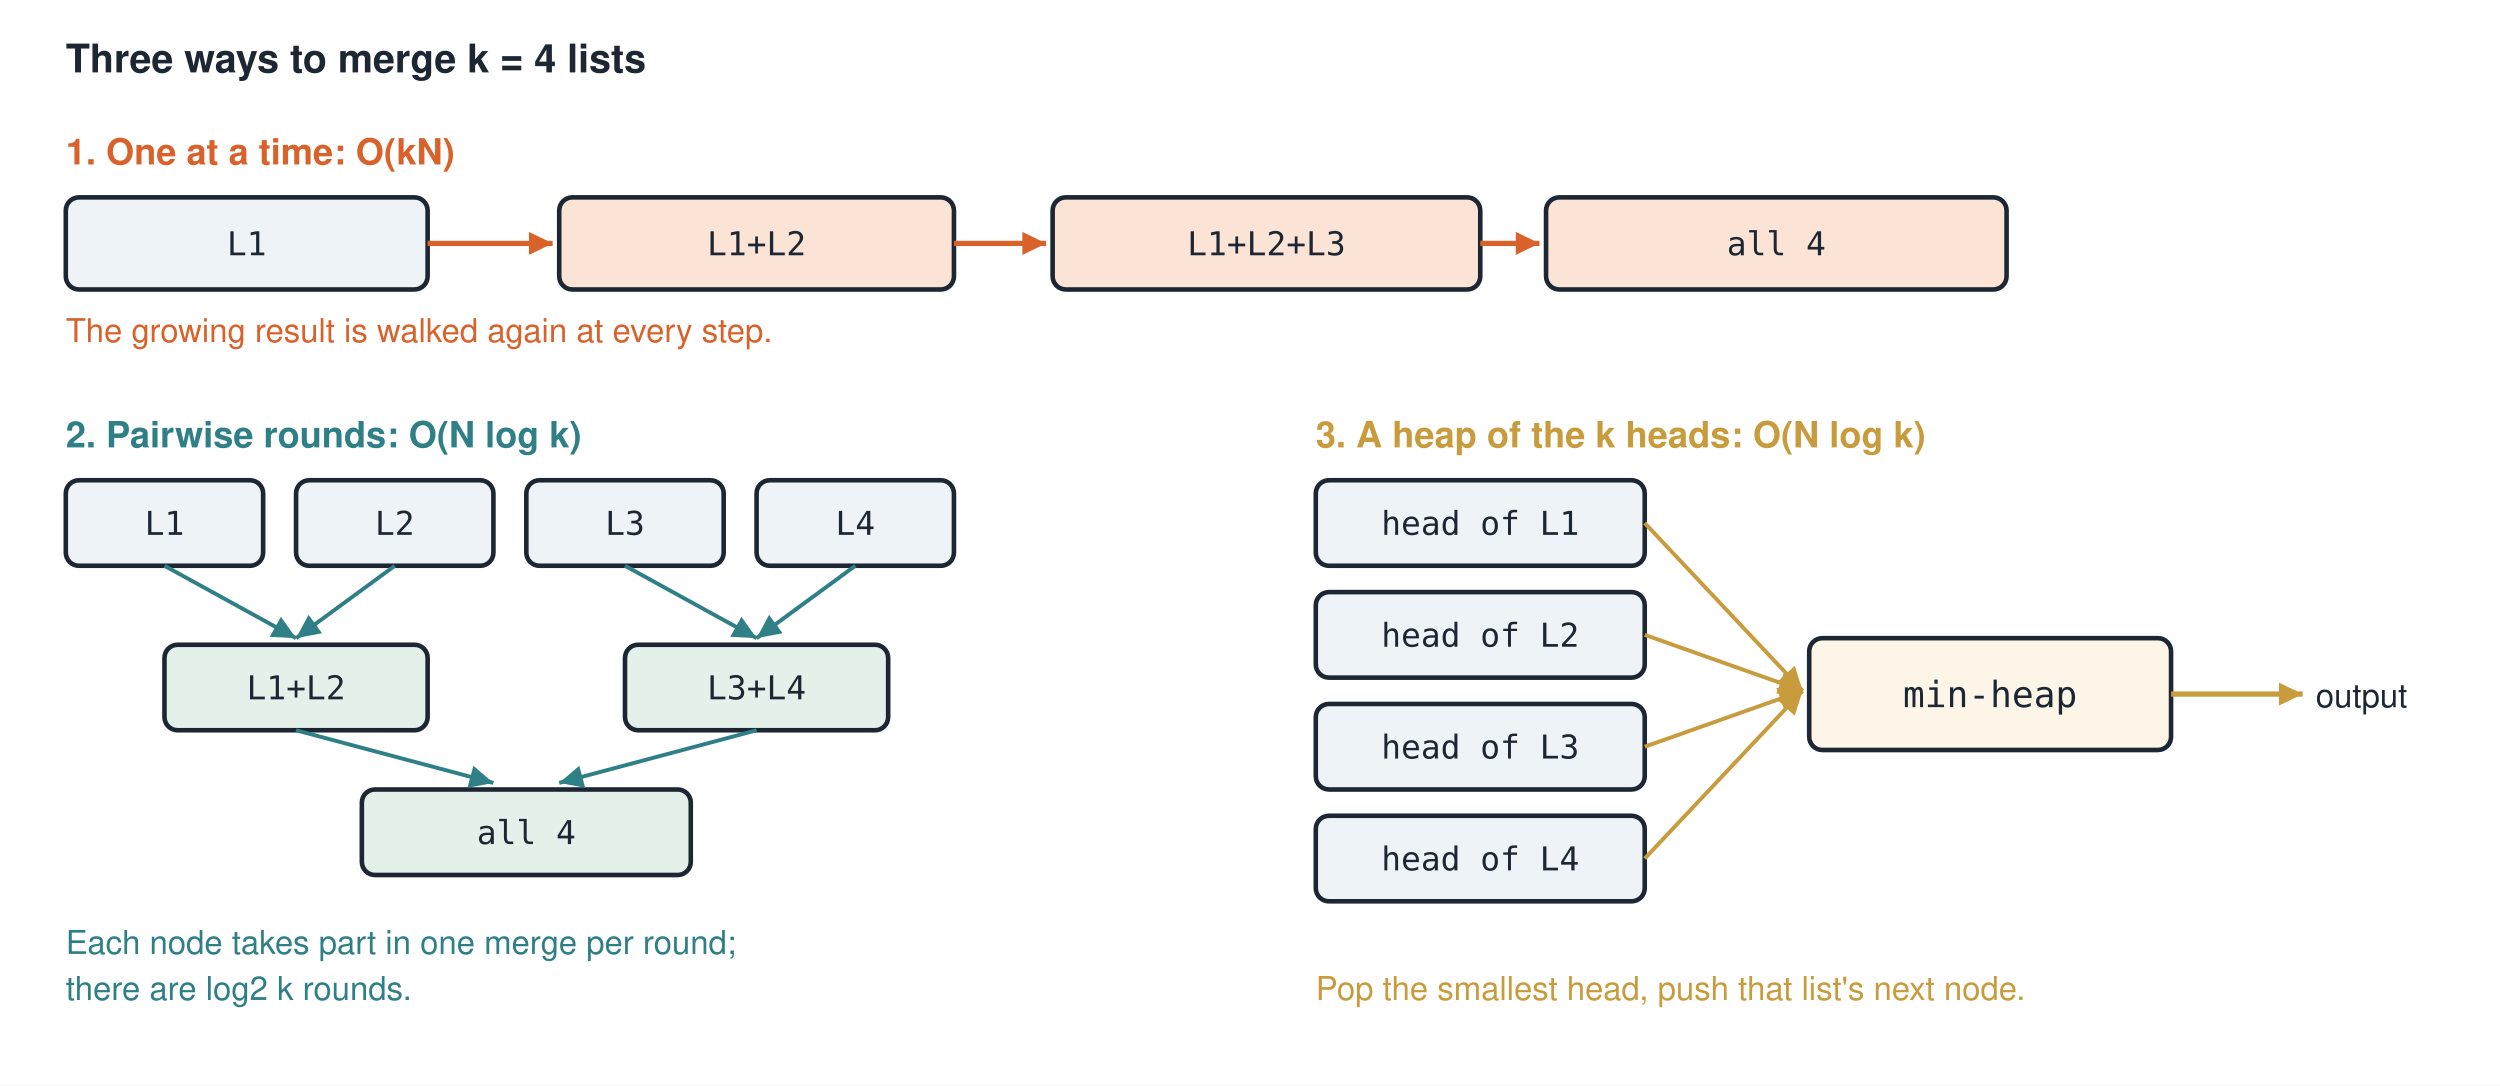
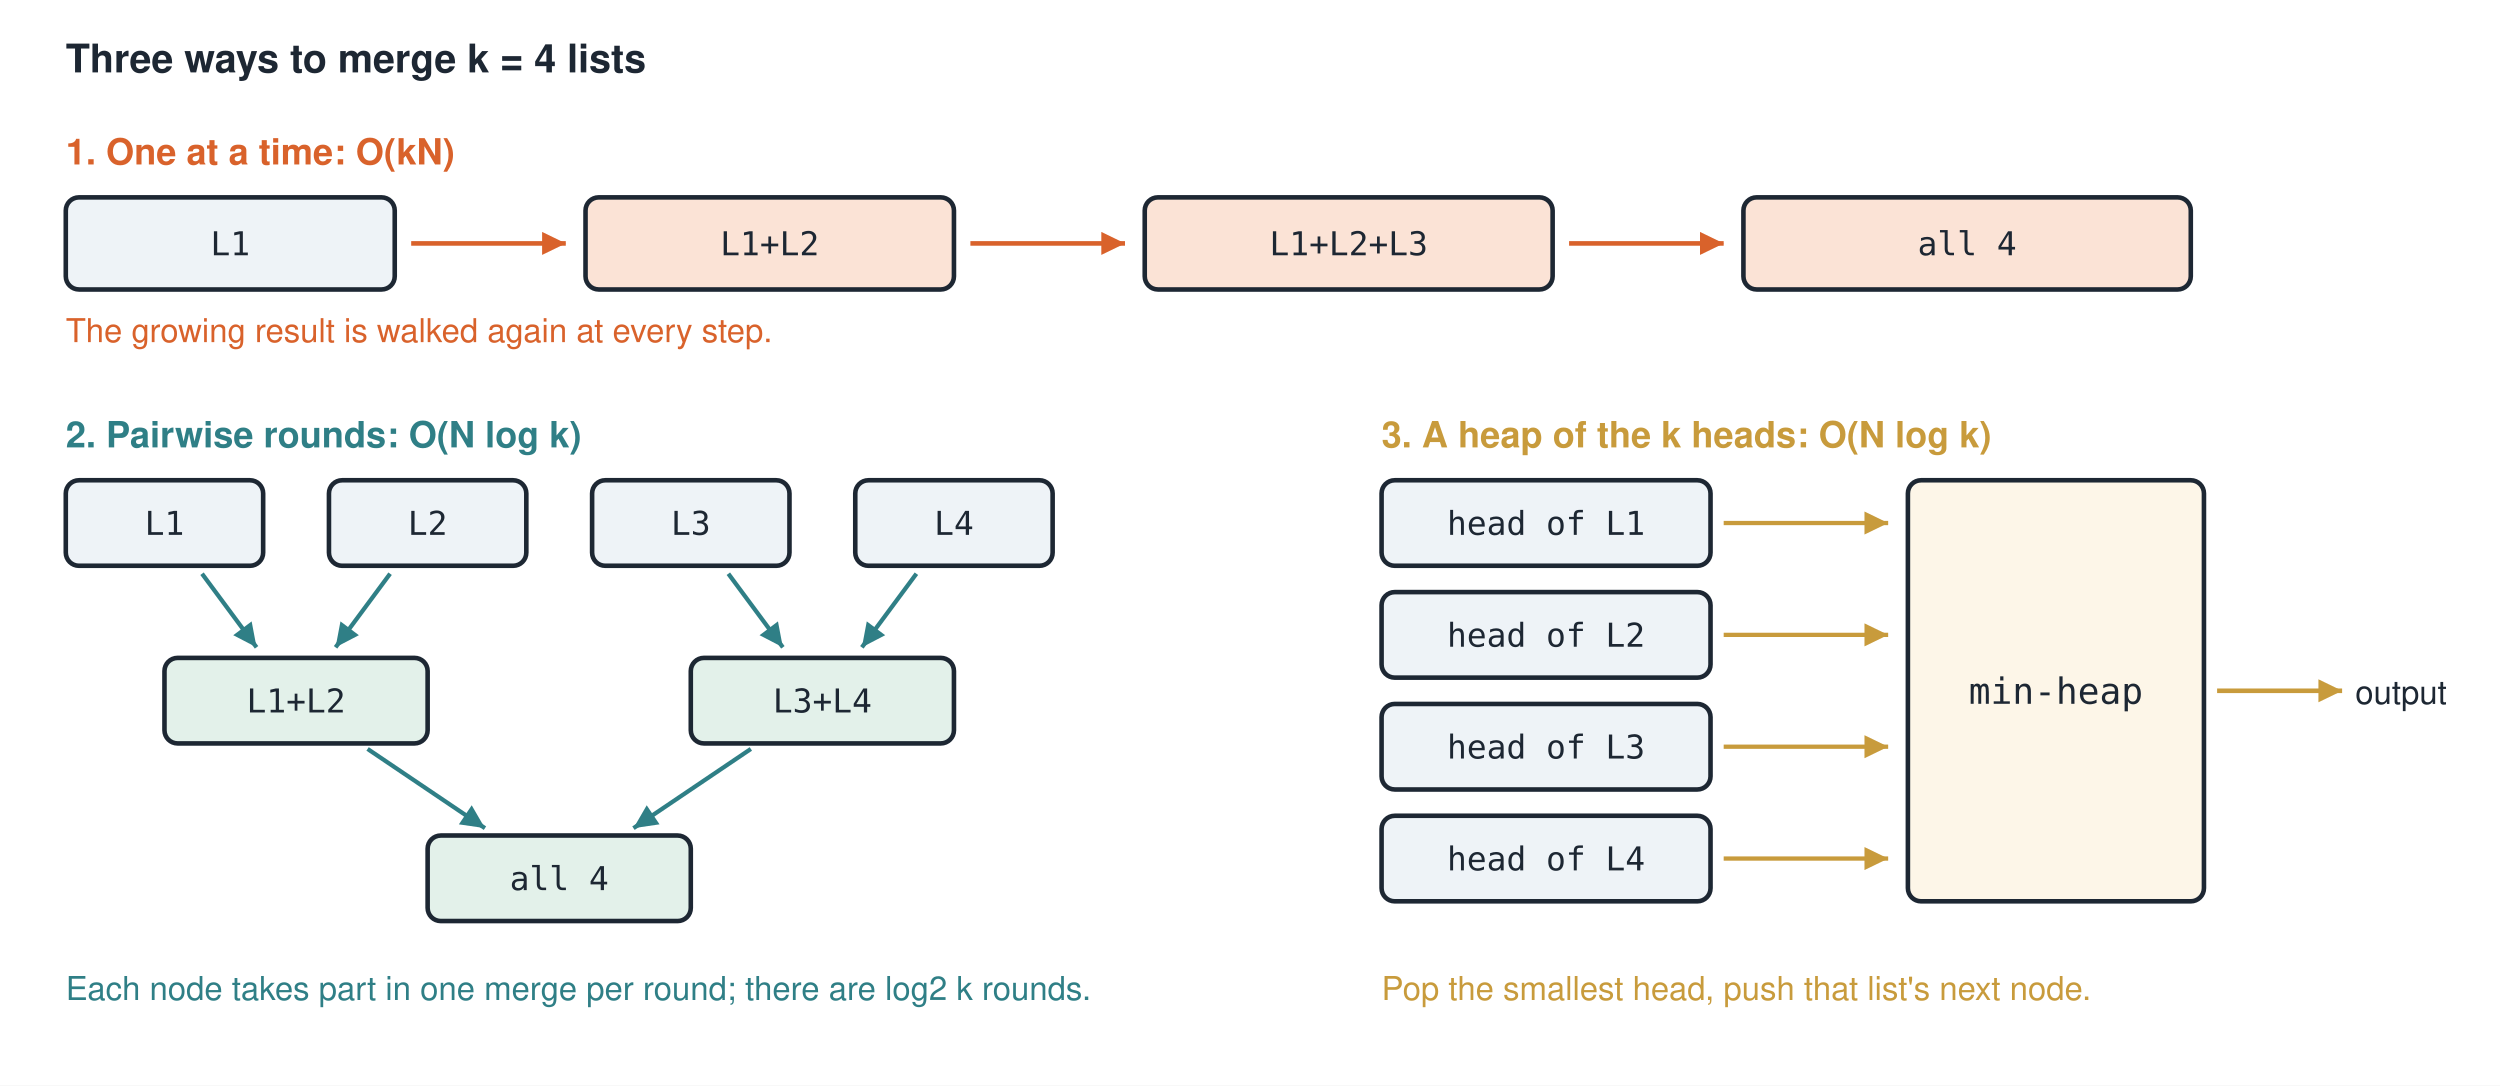
<svg xmlns="http://www.w3.org/2000/svg" viewBox="0 0 760 330.0" width="760" height="330.0" font-family="Helvetica, Arial, sans-serif">
  <rect width="100%" height="100%" fill="#ffffff" />
  <text x="20" y="22" font-size="12.0" fill="#1d2733" text-anchor="start" font-weight="bold">Three ways to merge k = 4 lists</text>
  <text x="20" y="50" font-size="11.0" fill="#d9622b" text-anchor="start" font-weight="bold">1. One at a time: O(kN)</text>
-   <rect x="20" y="60" width="110" height="28" rx="4" fill="#eef3f7" stroke="#1d2733" stroke-width="1.4" />
-   <text x="75.0" y="77.6" font-size="10.0" fill="#1d2733" text-anchor="middle" font-family="Menlo, monospace" xml:space="preserve">L1</text>
-   <line x1="130" y1="74" x2="168" y2="74" stroke="#d9622b" stroke-width="1.6" />
-   <polygon points="168,74 160.8,77.5 160.8,70.5" fill="#d9622b" />
-   <rect x="170" y="60" width="120" height="28" rx="4" fill="#fbe3d6" stroke="#1d2733" stroke-width="1.4" />
-   <text x="230.0" y="77.6" font-size="10.0" fill="#1d2733" text-anchor="middle" font-family="Menlo, monospace" xml:space="preserve">L1+L2</text>
-   <line x1="290" y1="74" x2="318" y2="74" stroke="#d9622b" stroke-width="1.6" />
-   <polygon points="318,74 310.8,77.5 310.8,70.5" fill="#d9622b" />
-   <rect x="320" y="60" width="130" height="28" rx="4" fill="#fbe3d6" stroke="#1d2733" stroke-width="1.4" />
-   <text x="385.0" y="77.6" font-size="10.0" fill="#1d2733" text-anchor="middle" font-family="Menlo, monospace" xml:space="preserve">L1+L2+L3</text>
-   <line x1="450" y1="74" x2="468" y2="74" stroke="#d9622b" stroke-width="1.6" />
-   <polygon points="468,74 460.8,77.5 460.8,70.5" fill="#d9622b" />
-   <rect x="470" y="60" width="140" height="28" rx="4" fill="#fbe3d6" stroke="#1d2733" stroke-width="1.4" />
-   <text x="540.0" y="77.6" font-size="10.0" fill="#1d2733" text-anchor="middle" font-family="Menlo, monospace" xml:space="preserve">all 4</text>
+   <rect x="20" y="60" width="100" height="28" rx="4" fill="#eef3f7" stroke="#1d2733" stroke-width="1.4" />
+   <text x="70.0" y="77.6" font-size="10.0" fill="#1d2733" text-anchor="middle" font-family="Menlo, monospace" xml:space="preserve">L1</text>
+   <rect x="178" y="60" width="112" height="28" rx="4" fill="#fbe3d6" stroke="#1d2733" stroke-width="1.4" />
+   <text x="234.0" y="77.6" font-size="10.0" fill="#1d2733" text-anchor="middle" font-family="Menlo, monospace" xml:space="preserve">L1+L2</text>
+   <rect x="348" y="60" width="124" height="28" rx="4" fill="#fbe3d6" stroke="#1d2733" stroke-width="1.4" />
+   <text x="410.0" y="77.6" font-size="10.0" fill="#1d2733" text-anchor="middle" font-family="Menlo, monospace" xml:space="preserve">L1+L2+L3</text>
+   <rect x="530" y="60" width="136" height="28" rx="4" fill="#fbe3d6" stroke="#1d2733" stroke-width="1.4" />
+   <text x="598.0" y="77.6" font-size="10.0" fill="#1d2733" text-anchor="middle" font-family="Menlo, monospace" xml:space="preserve">all 4</text>
+   <line x1="125.0" y1="74.0" x2="172.0" y2="74.0" stroke="#d9622b" stroke-width="1.4" />
+   <polygon points="172.0,74.0 164.8,77.5 164.8,70.5" fill="#d9622b" />
+   <line x1="295.0" y1="74.0" x2="342.0" y2="74.0" stroke="#d9622b" stroke-width="1.4" />
+   <polygon points="342.0,74.0 334.8,77.5 334.8,70.5" fill="#d9622b" />
+   <line x1="477.0" y1="74.0" x2="524.0" y2="74.0" stroke="#d9622b" stroke-width="1.4" />
+   <polygon points="524.0,74.0 516.8,77.5 516.8,70.5" fill="#d9622b" />
  <text x="20" y="104" font-size="10.0" fill="#d9622b" text-anchor="start">The growing result is walked again at every step.</text>
  <text x="20" y="136" font-size="11.0" fill="#2f7f86" text-anchor="start" font-weight="bold">2. Pairwise rounds: O(N log k)</text>
  <rect x="20" y="146" width="60" height="26" rx="4" fill="#eef3f7" stroke="#1d2733" stroke-width="1.4" />
  <text x="50.0" y="162.6" font-size="10.0" fill="#1d2733" text-anchor="middle" font-family="Menlo, monospace" xml:space="preserve">L1</text>
-   <rect x="90" y="146" width="60" height="26" rx="4" fill="#eef3f7" stroke="#1d2733" stroke-width="1.4" />
-   <text x="120.0" y="162.6" font-size="10.0" fill="#1d2733" text-anchor="middle" font-family="Menlo, monospace" xml:space="preserve">L2</text>
-   <rect x="160" y="146" width="60" height="26" rx="4" fill="#eef3f7" stroke="#1d2733" stroke-width="1.4" />
-   <text x="190.0" y="162.6" font-size="10.0" fill="#1d2733" text-anchor="middle" font-family="Menlo, monospace" xml:space="preserve">L3</text>
-   <rect x="230" y="146" width="60" height="26" rx="4" fill="#eef3f7" stroke="#1d2733" stroke-width="1.4" />
-   <text x="260.0" y="162.6" font-size="10.0" fill="#1d2733" text-anchor="middle" font-family="Menlo, monospace" xml:space="preserve">L4</text>
-   <rect x="50" y="196" width="80" height="26" rx="4" fill="#e3f1ea" stroke="#1d2733" stroke-width="1.4" />
-   <text x="90.0" y="212.6" font-size="10.0" fill="#1d2733" text-anchor="middle" font-family="Menlo, monospace" xml:space="preserve">L1+L2</text>
-   <rect x="190" y="196" width="80" height="26" rx="4" fill="#e3f1ea" stroke="#1d2733" stroke-width="1.4" />
-   <text x="230.0" y="212.6" font-size="10.0" fill="#1d2733" text-anchor="middle" font-family="Menlo, monospace" xml:space="preserve">L3+L4</text>
-   <rect x="110" y="240" width="100" height="26" rx="4" fill="#e3f1ea" stroke="#1d2733" stroke-width="1.4" />
-   <text x="160.0" y="256.6" font-size="10.0" fill="#1d2733" text-anchor="middle" font-family="Menlo, monospace" xml:space="preserve">all 4</text>
-   <line x1="50" y1="172" x2="90" y2="194" stroke="#2f7f86" stroke-width="1.2" />
-   <polygon points="90,194 82.0,193.6 85.4,187.5" fill="#2f7f86" />
-   <line x1="120" y1="172" x2="90" y2="194" stroke="#2f7f86" stroke-width="1.2" />
-   <polygon points="90,194 93.8,186.9 97.9,192.5" fill="#2f7f86" />
-   <line x1="190" y1="172" x2="230" y2="194" stroke="#2f7f86" stroke-width="1.2" />
-   <polygon points="230,194 222.0,193.6 225.4,187.5" fill="#2f7f86" />
-   <line x1="260" y1="172" x2="230" y2="194" stroke="#2f7f86" stroke-width="1.2" />
-   <polygon points="230,194 233.8,186.9 237.9,192.5" fill="#2f7f86" />
-   <line x1="90" y1="222" x2="150" y2="238" stroke="#2f7f86" stroke-width="1.2" />
-   <polygon points="150,238 142.1,239.5 143.9,232.8" fill="#2f7f86" />
-   <line x1="230" y1="222" x2="170" y2="238" stroke="#2f7f86" stroke-width="1.2" />
-   <polygon points="170,238 176.1,232.8 177.9,239.5" fill="#2f7f86" />
-   <text x="20" y="290" font-size="10.0" fill="#2f7f86" text-anchor="start">Each node takes part in one merge per round;</text>
-   <text x="20" y="304" font-size="10.0" fill="#2f7f86" text-anchor="start">there are log2 k rounds.</text>
-   <text x="400" y="136" font-size="11.0" fill="#c89b3c" text-anchor="start" font-weight="bold">3. A heap of the k heads: O(N log k)</text>
-   <rect x="400" y="146" width="100" height="26" rx="4" fill="#eef3f7" stroke="#1d2733" stroke-width="1.4" />
-   <text x="450.0" y="162.6" font-size="10.0" fill="#1d2733" text-anchor="middle" font-family="Menlo, monospace" xml:space="preserve">head of L1</text>
-   <line x1="500" y1="159" x2="548" y2="210" stroke="#c89b3c" stroke-width="1.2" />
-   <polygon points="548,210 540.5,207.1 545.6,202.4" fill="#c89b3c" />
-   <rect x="400" y="180" width="100" height="26" rx="4" fill="#eef3f7" stroke="#1d2733" stroke-width="1.4" />
-   <text x="450.0" y="196.6" font-size="10.0" fill="#1d2733" text-anchor="middle" font-family="Menlo, monospace" xml:space="preserve">head of L2</text>
-   <line x1="500" y1="193" x2="548" y2="210" stroke="#c89b3c" stroke-width="1.2" />
-   <polygon points="548,210 540.0,210.9 542.4,204.3" fill="#c89b3c" />
-   <rect x="400" y="214" width="100" height="26" rx="4" fill="#eef3f7" stroke="#1d2733" stroke-width="1.4" />
-   <text x="450.0" y="230.6" font-size="10.0" fill="#1d2733" text-anchor="middle" font-family="Menlo, monospace" xml:space="preserve">head of L3</text>
-   <line x1="500" y1="227" x2="548" y2="210" stroke="#c89b3c" stroke-width="1.2" />
-   <polygon points="548,210 542.4,215.7 540.0,209.1" fill="#c89b3c" />
-   <rect x="400" y="248" width="100" height="26" rx="4" fill="#eef3f7" stroke="#1d2733" stroke-width="1.4" />
-   <text x="450.0" y="264.6" font-size="10.0" fill="#1d2733" text-anchor="middle" font-family="Menlo, monospace" xml:space="preserve">head of L4</text>
-   <line x1="500" y1="261" x2="548" y2="210" stroke="#c89b3c" stroke-width="1.2" />
-   <polygon points="548,210 545.6,217.6 540.5,212.9" fill="#c89b3c" />
-   <rect x="550" y="194" width="110" height="34" rx="4" fill="#fdf6e8" stroke="#1d2733" stroke-width="1.4" />
-   <text x="605.0" y="214.96" font-size="11.0" fill="#1d2733" text-anchor="middle" font-family="Menlo, monospace" xml:space="preserve">min-heap</text>
-   <line x1="660" y1="211" x2="700" y2="211" stroke="#c89b3c" stroke-width="1.6" />
-   <polygon points="700,211 692.8,214.5 692.8,207.5" fill="#c89b3c" />
-   <text x="704" y="215" font-size="10.0" fill="#1d2733" text-anchor="start">output</text>
-   <text x="400" y="304" font-size="10.0" fill="#c89b3c" text-anchor="start">Pop the smallest head, push that list's next node.</text>
+   <rect x="100" y="146" width="60" height="26" rx="4" fill="#eef3f7" stroke="#1d2733" stroke-width="1.4" />
+   <text x="130.0" y="162.6" font-size="10.0" fill="#1d2733" text-anchor="middle" font-family="Menlo, monospace" xml:space="preserve">L2</text>
+   <rect x="180" y="146" width="60" height="26" rx="4" fill="#eef3f7" stroke="#1d2733" stroke-width="1.4" />
+   <text x="210.0" y="162.6" font-size="10.0" fill="#1d2733" text-anchor="middle" font-family="Menlo, monospace" xml:space="preserve">L3</text>
+   <rect x="260" y="146" width="60" height="26" rx="4" fill="#eef3f7" stroke="#1d2733" stroke-width="1.4" />
+   <text x="290.0" y="162.6" font-size="10.0" fill="#1d2733" text-anchor="middle" font-family="Menlo, monospace" xml:space="preserve">L4</text>
+   <rect x="50" y="200" width="80" height="26" rx="4" fill="#e3f1ea" stroke="#1d2733" stroke-width="1.4" />
+   <text x="90.0" y="216.6" font-size="10.0" fill="#1d2733" text-anchor="middle" font-family="Menlo, monospace" xml:space="preserve">L1+L2</text>
+   <rect x="210" y="200" width="80" height="26" rx="4" fill="#e3f1ea" stroke="#1d2733" stroke-width="1.4" />
+   <text x="250.0" y="216.6" font-size="10.0" fill="#1d2733" text-anchor="middle" font-family="Menlo, monospace" xml:space="preserve">L3+L4</text>
+   <rect x="130" y="254" width="80" height="26" rx="4" fill="#e3f1ea" stroke="#1d2733" stroke-width="1.4" />
+   <text x="170.0" y="270.6" font-size="10.0" fill="#1d2733" text-anchor="middle" font-family="Menlo, monospace" xml:space="preserve">all 4</text>
+   <line x1="61.415" y1="174.411" x2="77.989" y2="196.786" stroke="#2f7f86" stroke-width="1.3" />
+   <polygon points="77.989,196.786 70.9,193.1 76.5,188.9" fill="#2f7f86" />
+   <line x1="118.585" y1="174.411" x2="102.011" y2="196.786" stroke="#2f7f86" stroke-width="1.3" />
+   <polygon points="102.011,196.786 103.5,188.9 109.1,193.1" fill="#2f7f86" />
+   <line x1="221.415" y1="174.411" x2="237.989" y2="196.786" stroke="#2f7f86" stroke-width="1.3" />
+   <polygon points="237.989,196.786 230.9,193.1 236.5,188.9" fill="#2f7f86" />
+   <line x1="278.585" y1="174.411" x2="262.011" y2="196.786" stroke="#2f7f86" stroke-width="1.3" />
+   <polygon points="262.011,196.786 263.5,188.9 269.1,193.1" fill="#2f7f86" />
+   <line x1="111.746" y1="227.678" x2="147.425" y2="251.762" stroke="#2f7f86" stroke-width="1.3" />
+   <polygon points="147.425,251.762 139.5,250.6 143.4,244.8" fill="#2f7f86" />
+   <line x1="228.254" y1="227.678" x2="192.575" y2="251.762" stroke="#2f7f86" stroke-width="1.3" />
+   <polygon points="192.575,251.762 196.6,244.8 200.5,250.6" fill="#2f7f86" />
+   <text x="20" y="304" font-size="10.0" fill="#2f7f86" text-anchor="start">Each node takes part in one merge per round; there are log2 k rounds.</text>
+   <text x="420" y="136" font-size="11.0" fill="#c89b3c" text-anchor="start" font-weight="bold">3. A heap of the k heads: O(N log k)</text>
+   <rect x="580" y="146" width="90" height="128" rx="4" fill="#fdf6e8" stroke="#1d2733" stroke-width="1.4" />
+   <text x="625.0" y="213.96" font-size="11.0" fill="#1d2733" text-anchor="middle" font-family="Menlo, monospace" xml:space="preserve">min-heap</text>
+   <rect x="420" y="146" width="100" height="26" rx="4" fill="#eef3f7" stroke="#1d2733" stroke-width="1.4" />
+   <text x="470.0" y="162.6" font-size="10.0" fill="#1d2733" text-anchor="middle" font-family="Menlo, monospace" xml:space="preserve">head of L1</text>
+   <line x1="524" y1="159" x2="574" y2="159" stroke="#c89b3c" stroke-width="1.3" />
+   <polygon points="574,159 566.8,162.5 566.8,155.5" fill="#c89b3c" />
+   <rect x="420" y="180" width="100" height="26" rx="4" fill="#eef3f7" stroke="#1d2733" stroke-width="1.4" />
+   <text x="470.0" y="196.6" font-size="10.0" fill="#1d2733" text-anchor="middle" font-family="Menlo, monospace" xml:space="preserve">head of L2</text>
+   <line x1="524" y1="193" x2="574" y2="193" stroke="#c89b3c" stroke-width="1.3" />
+   <polygon points="574,193 566.8,196.5 566.8,189.5" fill="#c89b3c" />
+   <rect x="420" y="214" width="100" height="26" rx="4" fill="#eef3f7" stroke="#1d2733" stroke-width="1.4" />
+   <text x="470.0" y="230.6" font-size="10.0" fill="#1d2733" text-anchor="middle" font-family="Menlo, monospace" xml:space="preserve">head of L3</text>
+   <line x1="524" y1="227" x2="574" y2="227" stroke="#c89b3c" stroke-width="1.3" />
+   <polygon points="574,227 566.8,230.5 566.8,223.5" fill="#c89b3c" />
+   <rect x="420" y="248" width="100" height="26" rx="4" fill="#eef3f7" stroke="#1d2733" stroke-width="1.4" />
+   <text x="470.0" y="264.6" font-size="10.0" fill="#1d2733" text-anchor="middle" font-family="Menlo, monospace" xml:space="preserve">head of L4</text>
+   <line x1="524" y1="261" x2="574" y2="261" stroke="#c89b3c" stroke-width="1.3" />
+   <polygon points="574,261 566.8,264.5 566.8,257.5" fill="#c89b3c" />
+   <line x1="674" y1="210" x2="712" y2="210" stroke="#c89b3c" stroke-width="1.4" />
+   <polygon points="712,210 704.8,213.5 704.8,206.5" fill="#c89b3c" />
+   <text x="716" y="214" font-size="10.0" fill="#1d2733" text-anchor="start">output</text>
+   <text x="420" y="304" font-size="10.0" fill="#c89b3c" text-anchor="start">Pop the smallest head, push that list's next node.</text>
</svg>
